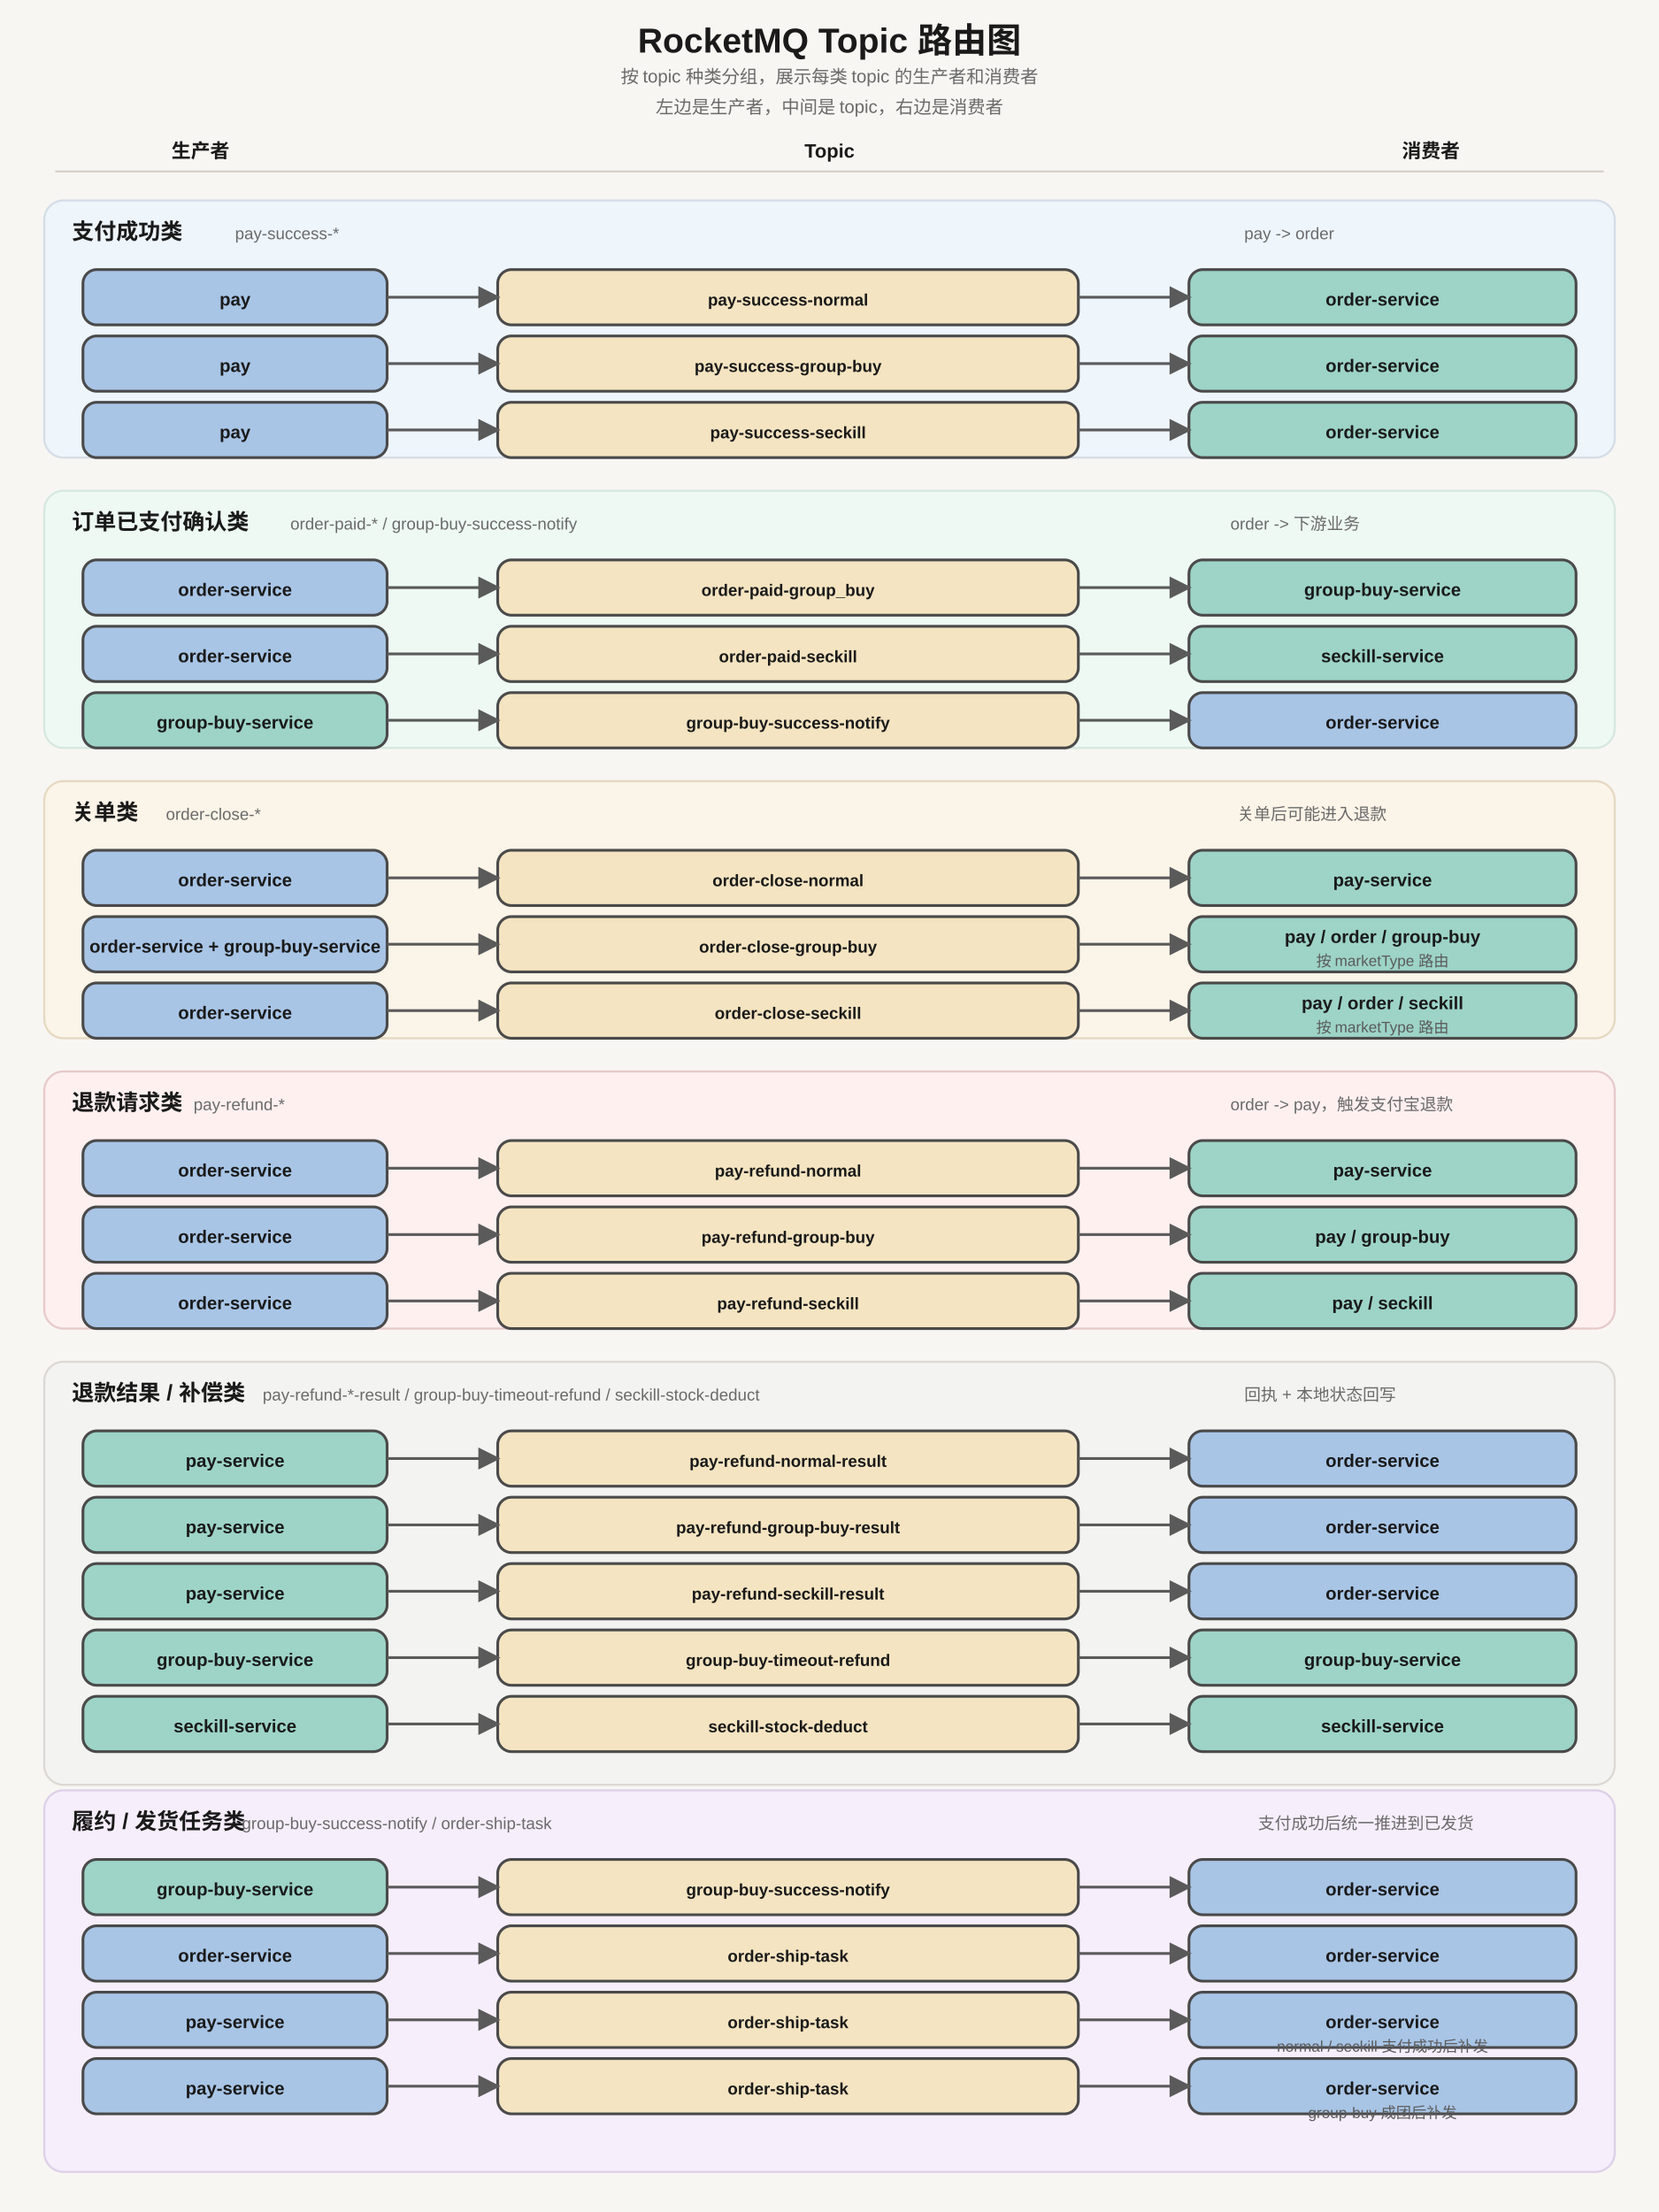
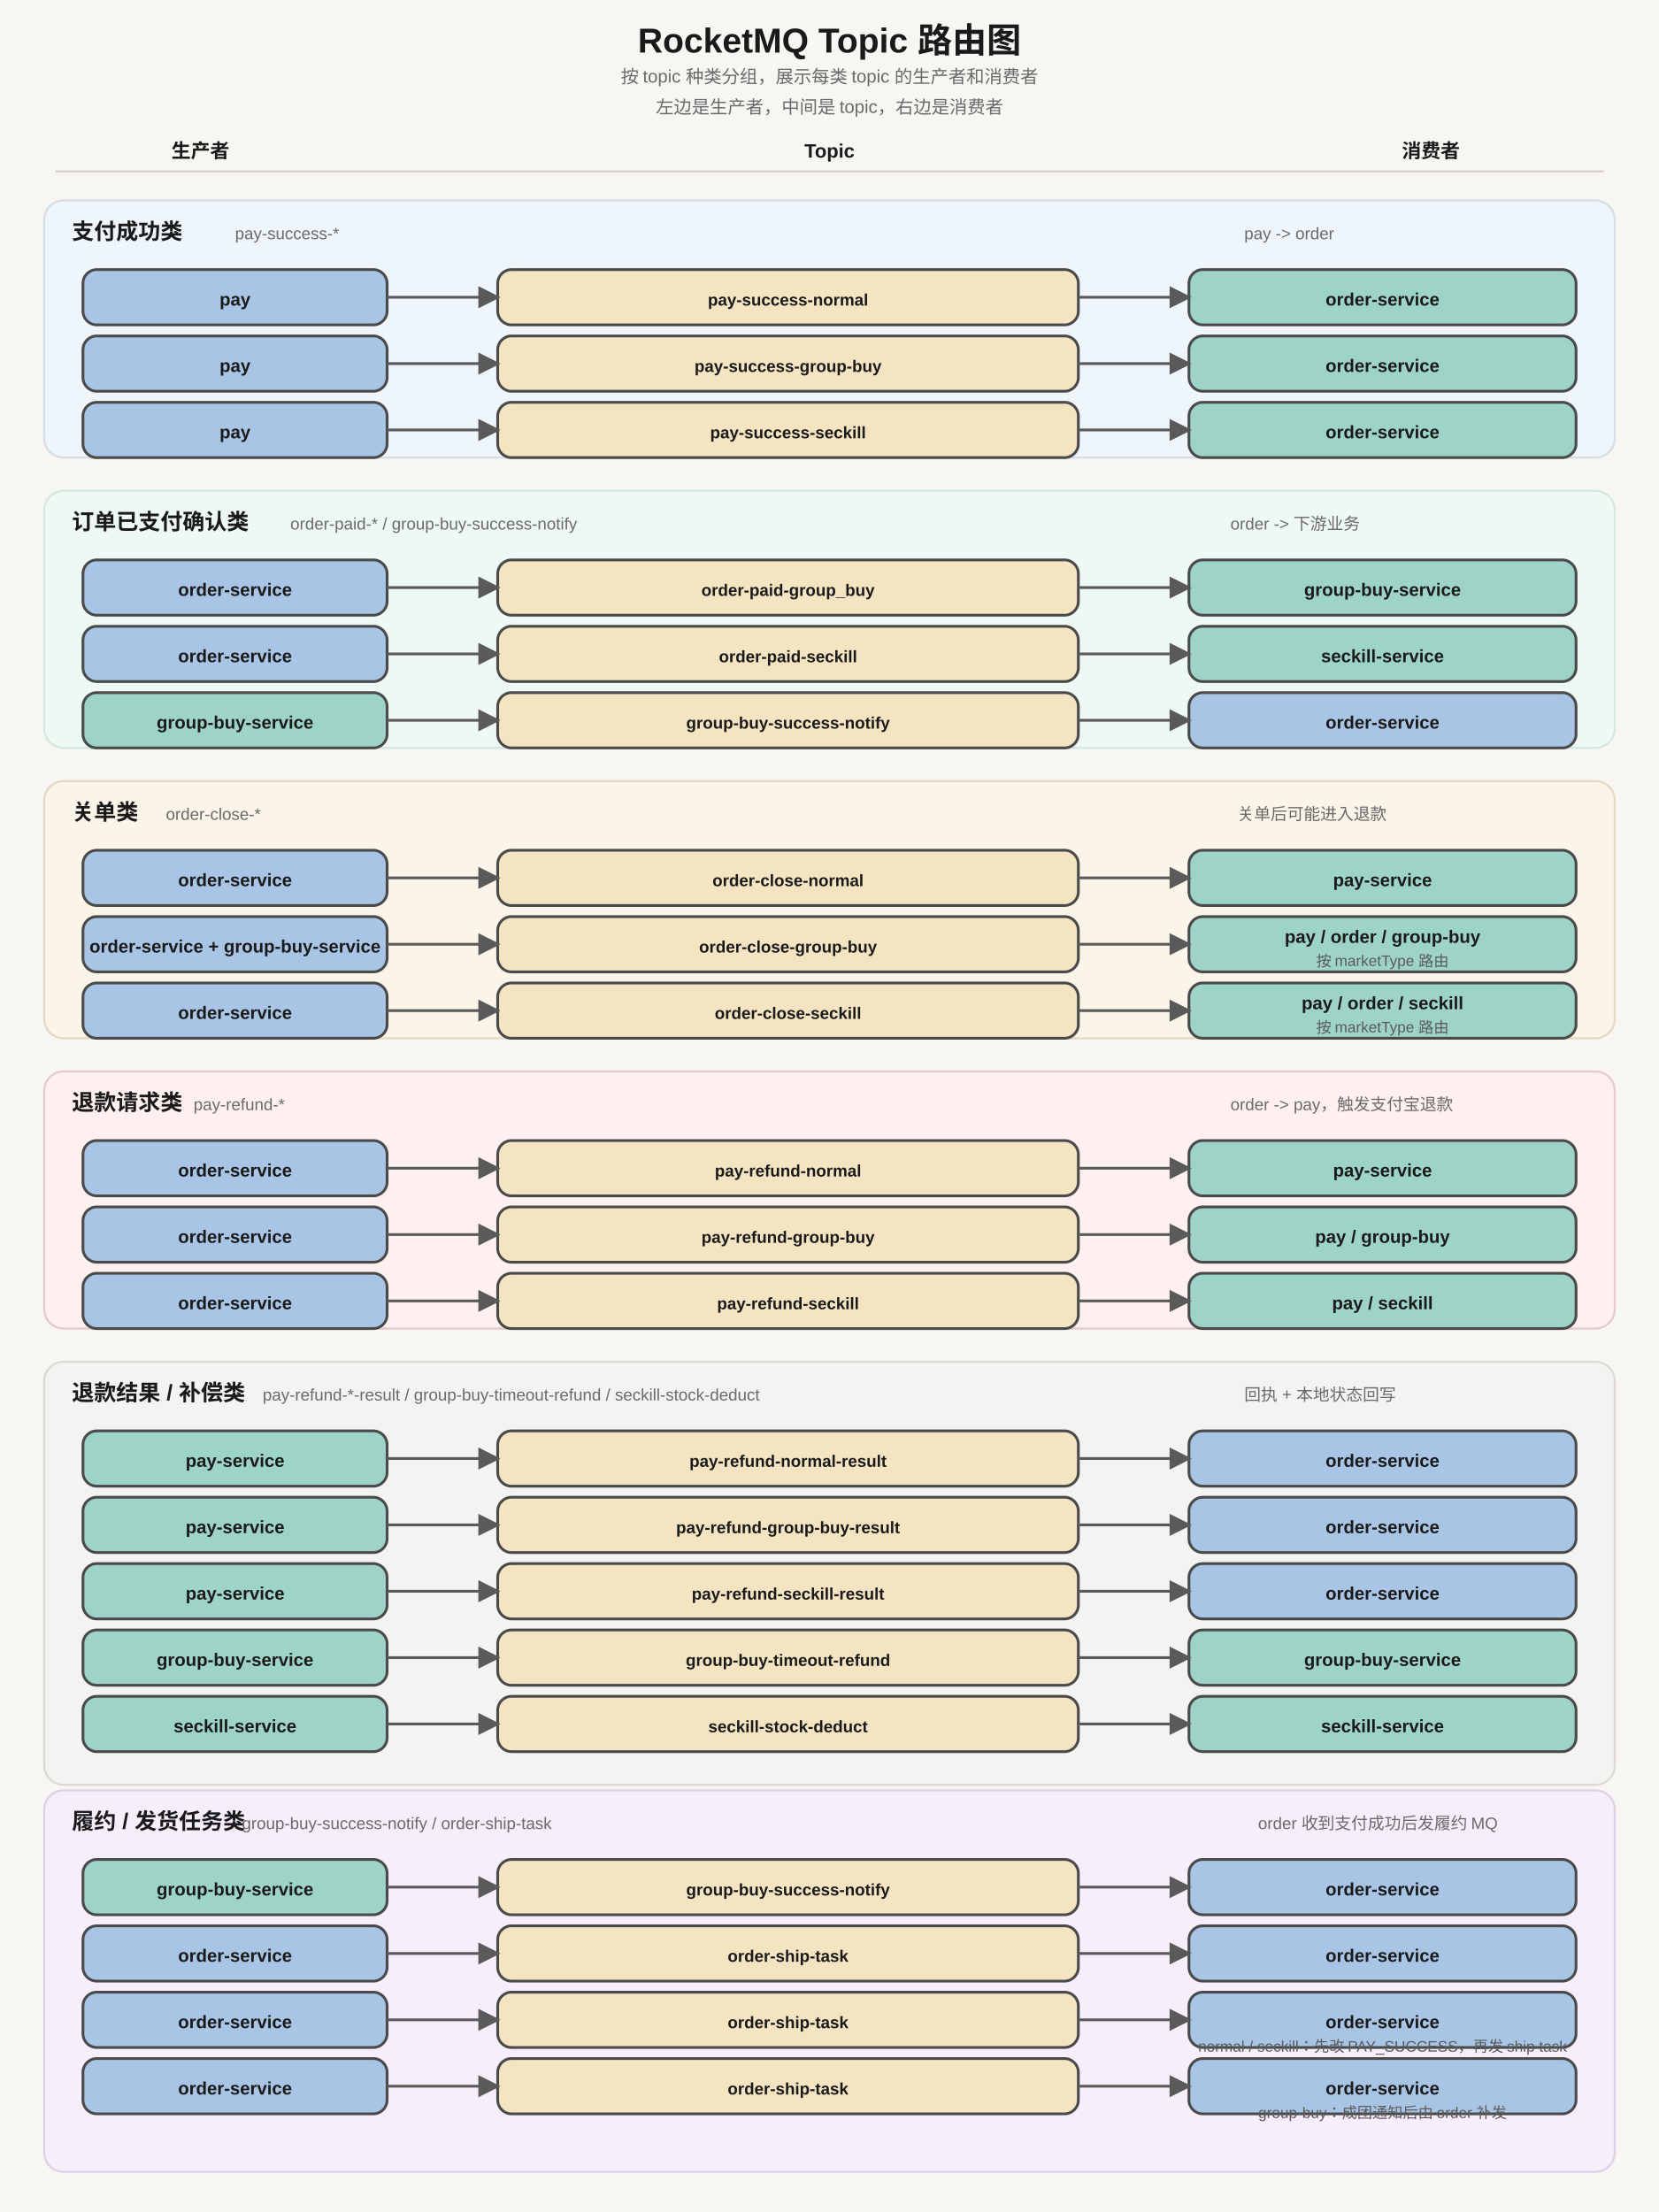
<svg xmlns="http://www.w3.org/2000/svg" viewBox="0 0 1200 1600" width="1200" height="1600">
  <defs>
    <marker id="arrow" markerWidth="8" markerHeight="8" refX="7" refY="4" orient="auto">
      <polygon points="0 0, 8 4, 0 8" fill="#5a5a5a" />
    </marker>
    <style>
      text {
        font-family: -apple-system, BlinkMacSystemFont, 'Segoe UI', 'Helvetica Neue',
          Arial, 'PingFang SC', 'Microsoft YaHei', 'Microsoft JhengHei', 'SimHei', sans-serif;
      }
      .title { fill: #1a1a1a; font-size: 25px; font-weight: 700; }
      .subtitle { fill: #6a6a6a; font-size: 13px; }
      .header { fill: #1a1a1a; font-size: 14px; font-weight: 700; }
      .section-title { fill: #1a1a1a; font-size: 16px; font-weight: 700; }
      .section-note { fill: #6a6a6a; font-size: 12px; }
      .box-label { fill: #1a1a1a; font-size: 13px; font-weight: 600; }
      .topic-label { fill: #1a1a1a; font-size: 12px; font-weight: 700; }
      .small { fill: #5a5a5a; font-size: 11px; }
    </style>
  </defs>
  <rect width="1200" height="1600" fill="#f8f6f3" />
  <text x="600" y="38" text-anchor="middle" class="title">RocketMQ Topic 路由图</text>
  <text x="600" y="60" text-anchor="middle" class="subtitle">按 topic 种类分组，展示每类 topic 的生产者和消费者</text>
  <text x="600" y="82" text-anchor="middle" class="subtitle">左边是生产者，中间是 topic，右边是消费者</text>
  <text x="145" y="114" text-anchor="middle" class="header">生产者</text>
  <text x="600" y="114" text-anchor="middle" class="header">Topic</text>
  <text x="1035" y="114" text-anchor="middle" class="header">消费者</text>
  <line x1="40" y1="124" x2="1160" y2="124" stroke="#d7d2ca" stroke-width="1.5" />
  <rect x="32" y="145" width="1136" height="186" rx="14" fill="#eef5fb" stroke="#d5dde7" stroke-width="1.5" />
  <text x="52" y="173" class="section-title">支付成功类</text>
  <text x="170" y="173" class="section-note">pay-success-*</text>
  <text x="900" y="173" class="section-note">pay -&gt; order</text>
  <rect x="60" y="195" width="220" height="40" rx="10" fill="#a8c5e6" stroke="#4a4a4a" stroke-width="2" />
  <rect x="360" y="195" width="420" height="40" rx="10" fill="#f4e4c1" stroke="#4a4a4a" stroke-width="2" />
  <rect x="860" y="195" width="280" height="40" rx="10" fill="#9dd4c7" stroke="#4a4a4a" stroke-width="2" />
  <text x="170" y="221" text-anchor="middle" class="box-label">pay</text>
  <text x="570" y="221" text-anchor="middle" class="topic-label">pay-success-normal</text>
  <text x="1000" y="221" text-anchor="middle" class="box-label">order-service</text>
  <line x1="280" y1="215" x2="360" y2="215" stroke="#5a5a5a" stroke-width="2" marker-end="url(#arrow)" />
  <line x1="780" y1="215" x2="860" y2="215" stroke="#5a5a5a" stroke-width="2" marker-end="url(#arrow)" />
  <rect x="60" y="243" width="220" height="40" rx="10" fill="#a8c5e6" stroke="#4a4a4a" stroke-width="2" />
  <rect x="360" y="243" width="420" height="40" rx="10" fill="#f4e4c1" stroke="#4a4a4a" stroke-width="2" />
  <rect x="860" y="243" width="280" height="40" rx="10" fill="#9dd4c7" stroke="#4a4a4a" stroke-width="2" />
  <text x="170" y="269" text-anchor="middle" class="box-label">pay</text>
  <text x="570" y="269" text-anchor="middle" class="topic-label">pay-success-group-buy</text>
  <text x="1000" y="269" text-anchor="middle" class="box-label">order-service</text>
  <line x1="280" y1="263" x2="360" y2="263" stroke="#5a5a5a" stroke-width="2" marker-end="url(#arrow)" />
  <line x1="780" y1="263" x2="860" y2="263" stroke="#5a5a5a" stroke-width="2" marker-end="url(#arrow)" />
  <rect x="60" y="291" width="220" height="40" rx="10" fill="#a8c5e6" stroke="#4a4a4a" stroke-width="2" />
  <rect x="360" y="291" width="420" height="40" rx="10" fill="#f4e4c1" stroke="#4a4a4a" stroke-width="2" />
  <rect x="860" y="291" width="280" height="40" rx="10" fill="#9dd4c7" stroke="#4a4a4a" stroke-width="2" />
  <text x="170" y="317" text-anchor="middle" class="box-label">pay</text>
  <text x="570" y="317" text-anchor="middle" class="topic-label">pay-success-seckill</text>
  <text x="1000" y="317" text-anchor="middle" class="box-label">order-service</text>
  <line x1="280" y1="311" x2="360" y2="311" stroke="#5a5a5a" stroke-width="2" marker-end="url(#arrow)" />
  <line x1="780" y1="311" x2="860" y2="311" stroke="#5a5a5a" stroke-width="2" marker-end="url(#arrow)" />
  <rect x="32" y="355" width="1136" height="186" rx="14" fill="#eef9f4" stroke="#d6e8df" stroke-width="1.5" />
  <text x="52" y="383" class="section-title">订单已支付确认类</text>
  <text x="210" y="383" class="section-note">order-paid-* / group-buy-success-notify</text>
  <text x="890" y="383" class="section-note">order -&gt; 下游业务</text>
  <rect x="60" y="405" width="220" height="40" rx="10" fill="#a8c5e6" stroke="#4a4a4a" stroke-width="2" />
  <rect x="360" y="405" width="420" height="40" rx="10" fill="#f4e4c1" stroke="#4a4a4a" stroke-width="2" />
  <rect x="860" y="405" width="280" height="40" rx="10" fill="#9dd4c7" stroke="#4a4a4a" stroke-width="2" />
  <text x="170" y="431" text-anchor="middle" class="box-label">order-service</text>
  <text x="570" y="431" text-anchor="middle" class="topic-label">order-paid-group_buy</text>
  <text x="1000" y="431" text-anchor="middle" class="box-label">group-buy-service</text>
  <line x1="280" y1="425" x2="360" y2="425" stroke="#5a5a5a" stroke-width="2" marker-end="url(#arrow)" />
  <line x1="780" y1="425" x2="860" y2="425" stroke="#5a5a5a" stroke-width="2" marker-end="url(#arrow)" />
  <rect x="60" y="453" width="220" height="40" rx="10" fill="#a8c5e6" stroke="#4a4a4a" stroke-width="2" />
  <rect x="360" y="453" width="420" height="40" rx="10" fill="#f4e4c1" stroke="#4a4a4a" stroke-width="2" />
  <rect x="860" y="453" width="280" height="40" rx="10" fill="#9dd4c7" stroke="#4a4a4a" stroke-width="2" />
  <text x="170" y="479" text-anchor="middle" class="box-label">order-service</text>
  <text x="570" y="479" text-anchor="middle" class="topic-label">order-paid-seckill</text>
  <text x="1000" y="479" text-anchor="middle" class="box-label">seckill-service</text>
  <line x1="280" y1="473" x2="360" y2="473" stroke="#5a5a5a" stroke-width="2" marker-end="url(#arrow)" />
  <line x1="780" y1="473" x2="860" y2="473" stroke="#5a5a5a" stroke-width="2" marker-end="url(#arrow)" />
  <rect x="60" y="501" width="220" height="40" rx="10" fill="#9dd4c7" stroke="#4a4a4a" stroke-width="2" />
  <rect x="360" y="501" width="420" height="40" rx="10" fill="#f4e4c1" stroke="#4a4a4a" stroke-width="2" />
  <rect x="860" y="501" width="280" height="40" rx="10" fill="#a8c5e6" stroke="#4a4a4a" stroke-width="2" />
  <text x="170" y="527" text-anchor="middle" class="box-label">group-buy-service</text>
  <text x="570" y="527" text-anchor="middle" class="topic-label">group-buy-success-notify</text>
  <text x="1000" y="527" text-anchor="middle" class="box-label">order-service</text>
  <line x1="280" y1="521" x2="360" y2="521" stroke="#5a5a5a" stroke-width="2" marker-end="url(#arrow)" />
  <line x1="780" y1="521" x2="860" y2="521" stroke="#5a5a5a" stroke-width="2" marker-end="url(#arrow)" />
  <rect x="32" y="565" width="1136" height="186" rx="14" fill="#fbf4e8" stroke="#e6d9c2" stroke-width="1.5" />
  <text x="52" y="593" class="section-title">关单类</text>
  <text x="120" y="593" class="section-note">order-close-*</text>
  <text x="895" y="593" class="section-note">关单后可能进入退款</text>
  <rect x="60" y="615" width="220" height="40" rx="10" fill="#a8c5e6" stroke="#4a4a4a" stroke-width="2" />
  <rect x="360" y="615" width="420" height="40" rx="10" fill="#f4e4c1" stroke="#4a4a4a" stroke-width="2" />
  <rect x="860" y="615" width="280" height="40" rx="10" fill="#9dd4c7" stroke="#4a4a4a" stroke-width="2" />
  <text x="170" y="641" text-anchor="middle" class="box-label">order-service</text>
  <text x="570" y="641" text-anchor="middle" class="topic-label">order-close-normal</text>
  <text x="1000" y="641" text-anchor="middle" class="box-label">pay-service</text>
  <line x1="280" y1="635" x2="360" y2="635" stroke="#5a5a5a" stroke-width="2" marker-end="url(#arrow)" />
  <line x1="780" y1="635" x2="860" y2="635" stroke="#5a5a5a" stroke-width="2" marker-end="url(#arrow)" />
  <rect x="60" y="663" width="220" height="40" rx="10" fill="#a8c5e6" stroke="#4a4a4a" stroke-width="2" />
  <rect x="360" y="663" width="420" height="40" rx="10" fill="#f4e4c1" stroke="#4a4a4a" stroke-width="2" />
  <rect x="860" y="663" width="280" height="40" rx="10" fill="#9dd4c7" stroke="#4a4a4a" stroke-width="2" />
  <text x="170" y="689" text-anchor="middle" class="box-label">order-service + group-buy-service</text>
  <text x="570" y="689" text-anchor="middle" class="topic-label">order-close-group-buy</text>
  <text x="1000" y="682" text-anchor="middle" class="box-label">pay / order / group-buy</text>
  <text x="1000" y="699" text-anchor="middle" class="small">按 marketType 路由</text>
  <line x1="280" y1="683" x2="360" y2="683" stroke="#5a5a5a" stroke-width="2" marker-end="url(#arrow)" />
  <line x1="780" y1="683" x2="860" y2="683" stroke="#5a5a5a" stroke-width="2" marker-end="url(#arrow)" />
  <rect x="60" y="711" width="220" height="40" rx="10" fill="#a8c5e6" stroke="#4a4a4a" stroke-width="2" />
  <rect x="360" y="711" width="420" height="40" rx="10" fill="#f4e4c1" stroke="#4a4a4a" stroke-width="2" />
  <rect x="860" y="711" width="280" height="40" rx="10" fill="#9dd4c7" stroke="#4a4a4a" stroke-width="2" />
  <text x="170" y="737" text-anchor="middle" class="box-label">order-service</text>
  <text x="570" y="737" text-anchor="middle" class="topic-label">order-close-seckill</text>
  <text x="1000" y="730" text-anchor="middle" class="box-label">pay / order / seckill</text>
  <text x="1000" y="747" text-anchor="middle" class="small">按 marketType 路由</text>
  <line x1="280" y1="731" x2="360" y2="731" stroke="#5a5a5a" stroke-width="2" marker-end="url(#arrow)" />
  <line x1="780" y1="731" x2="860" y2="731" stroke="#5a5a5a" stroke-width="2" marker-end="url(#arrow)" />
  <rect x="32" y="775" width="1136" height="186" rx="14" fill="#fff0f0" stroke="#e6caca" stroke-width="1.5" />
  <text x="52" y="803" class="section-title">退款请求类</text>
  <text x="140" y="803" class="section-note">pay-refund-*</text>
  <text x="890" y="803" class="section-note">order -&gt; pay，触发支付宝退款</text>
  <rect x="60" y="825" width="220" height="40" rx="10" fill="#a8c5e6" stroke="#4a4a4a" stroke-width="2" />
  <rect x="360" y="825" width="420" height="40" rx="10" fill="#f4e4c1" stroke="#4a4a4a" stroke-width="2" />
  <rect x="860" y="825" width="280" height="40" rx="10" fill="#9dd4c7" stroke="#4a4a4a" stroke-width="2" />
  <text x="170" y="851" text-anchor="middle" class="box-label">order-service</text>
  <text x="570" y="851" text-anchor="middle" class="topic-label">pay-refund-normal</text>
  <text x="1000" y="851" text-anchor="middle" class="box-label">pay-service</text>
  <line x1="280" y1="845" x2="360" y2="845" stroke="#5a5a5a" stroke-width="2" marker-end="url(#arrow)" />
  <line x1="780" y1="845" x2="860" y2="845" stroke="#5a5a5a" stroke-width="2" marker-end="url(#arrow)" />
  <rect x="60" y="873" width="220" height="40" rx="10" fill="#a8c5e6" stroke="#4a4a4a" stroke-width="2" />
  <rect x="360" y="873" width="420" height="40" rx="10" fill="#f4e4c1" stroke="#4a4a4a" stroke-width="2" />
  <rect x="860" y="873" width="280" height="40" rx="10" fill="#9dd4c7" stroke="#4a4a4a" stroke-width="2" />
  <text x="170" y="899" text-anchor="middle" class="box-label">order-service</text>
  <text x="570" y="899" text-anchor="middle" class="topic-label">pay-refund-group-buy</text>
  <text x="1000" y="899" text-anchor="middle" class="box-label">pay / group-buy</text>
  <line x1="280" y1="893" x2="360" y2="893" stroke="#5a5a5a" stroke-width="2" marker-end="url(#arrow)" />
  <line x1="780" y1="893" x2="860" y2="893" stroke="#5a5a5a" stroke-width="2" marker-end="url(#arrow)" />
  <rect x="60" y="921" width="220" height="40" rx="10" fill="#a8c5e6" stroke="#4a4a4a" stroke-width="2" />
  <rect x="360" y="921" width="420" height="40" rx="10" fill="#f4e4c1" stroke="#4a4a4a" stroke-width="2" />
  <rect x="860" y="921" width="280" height="40" rx="10" fill="#9dd4c7" stroke="#4a4a4a" stroke-width="2" />
  <text x="170" y="947" text-anchor="middle" class="box-label">order-service</text>
  <text x="570" y="947" text-anchor="middle" class="topic-label">pay-refund-seckill</text>
  <text x="1000" y="947" text-anchor="middle" class="box-label">pay / seckill</text>
  <line x1="280" y1="941" x2="360" y2="941" stroke="#5a5a5a" stroke-width="2" marker-end="url(#arrow)" />
  <line x1="780" y1="941" x2="860" y2="941" stroke="#5a5a5a" stroke-width="2" marker-end="url(#arrow)" />
  <rect x="32" y="985" width="1136" height="306" rx="14" fill="#f3f3f1" stroke="#dcd9d4" stroke-width="1.5" />
  <text x="52" y="1013" class="section-title">退款结果 / 补偿类</text>
  <text x="190" y="1013" class="section-note">pay-refund-*-result / group-buy-timeout-refund / seckill-stock-deduct</text>
  <text x="900" y="1013" class="section-note">回执 + 本地状态回写</text>
  <rect x="60" y="1035" width="220" height="40" rx="10" fill="#9dd4c7" stroke="#4a4a4a" stroke-width="2" />
  <rect x="360" y="1035" width="420" height="40" rx="10" fill="#f4e4c1" stroke="#4a4a4a" stroke-width="2" />
  <rect x="860" y="1035" width="280" height="40" rx="10" fill="#a8c5e6" stroke="#4a4a4a" stroke-width="2" />
  <text x="170" y="1061" text-anchor="middle" class="box-label">pay-service</text>
  <text x="570" y="1061" text-anchor="middle" class="topic-label">pay-refund-normal-result</text>
  <text x="1000" y="1061" text-anchor="middle" class="box-label">order-service</text>
  <line x1="280" y1="1055" x2="360" y2="1055" stroke="#5a5a5a" stroke-width="2" marker-end="url(#arrow)" />
  <line x1="780" y1="1055" x2="860" y2="1055" stroke="#5a5a5a" stroke-width="2" marker-end="url(#arrow)" />
  <rect x="60" y="1083" width="220" height="40" rx="10" fill="#9dd4c7" stroke="#4a4a4a" stroke-width="2" />
  <rect x="360" y="1083" width="420" height="40" rx="10" fill="#f4e4c1" stroke="#4a4a4a" stroke-width="2" />
  <rect x="860" y="1083" width="280" height="40" rx="10" fill="#a8c5e6" stroke="#4a4a4a" stroke-width="2" />
  <text x="170" y="1109" text-anchor="middle" class="box-label">pay-service</text>
  <text x="570" y="1109" text-anchor="middle" class="topic-label">pay-refund-group-buy-result</text>
  <text x="1000" y="1109" text-anchor="middle" class="box-label">order-service</text>
  <line x1="280" y1="1103" x2="360" y2="1103" stroke="#5a5a5a" stroke-width="2" marker-end="url(#arrow)" />
  <line x1="780" y1="1103" x2="860" y2="1103" stroke="#5a5a5a" stroke-width="2" marker-end="url(#arrow)" />
  <rect x="60" y="1131" width="220" height="40" rx="10" fill="#9dd4c7" stroke="#4a4a4a" stroke-width="2" />
  <rect x="360" y="1131" width="420" height="40" rx="10" fill="#f4e4c1" stroke="#4a4a4a" stroke-width="2" />
  <rect x="860" y="1131" width="280" height="40" rx="10" fill="#a8c5e6" stroke="#4a4a4a" stroke-width="2" />
  <text x="170" y="1157" text-anchor="middle" class="box-label">pay-service</text>
  <text x="570" y="1157" text-anchor="middle" class="topic-label">pay-refund-seckill-result</text>
  <text x="1000" y="1157" text-anchor="middle" class="box-label">order-service</text>
  <line x1="280" y1="1151" x2="360" y2="1151" stroke="#5a5a5a" stroke-width="2" marker-end="url(#arrow)" />
  <line x1="780" y1="1151" x2="860" y2="1151" stroke="#5a5a5a" stroke-width="2" marker-end="url(#arrow)" />
  <rect x="60" y="1179" width="220" height="40" rx="10" fill="#9dd4c7" stroke="#4a4a4a" stroke-width="2" />
  <rect x="360" y="1179" width="420" height="40" rx="10" fill="#f4e4c1" stroke="#4a4a4a" stroke-width="2" />
  <rect x="860" y="1179" width="280" height="40" rx="10" fill="#9dd4c7" stroke="#4a4a4a" stroke-width="2" />
  <text x="170" y="1205" text-anchor="middle" class="box-label">group-buy-service</text>
  <text x="570" y="1205" text-anchor="middle" class="topic-label">group-buy-timeout-refund</text>
  <text x="1000" y="1205" text-anchor="middle" class="box-label">group-buy-service</text>
  <line x1="280" y1="1199" x2="360" y2="1199" stroke="#5a5a5a" stroke-width="2" marker-end="url(#arrow)" />
  <line x1="780" y1="1199" x2="860" y2="1199" stroke="#5a5a5a" stroke-width="2" marker-end="url(#arrow)" />
  <rect x="60" y="1227" width="220" height="40" rx="10" fill="#9dd4c7" stroke="#4a4a4a" stroke-width="2" />
  <rect x="360" y="1227" width="420" height="40" rx="10" fill="#f4e4c1" stroke="#4a4a4a" stroke-width="2" />
  <rect x="860" y="1227" width="280" height="40" rx="10" fill="#9dd4c7" stroke="#4a4a4a" stroke-width="2" />
  <text x="170" y="1253" text-anchor="middle" class="box-label">seckill-service</text>
  <text x="570" y="1253" text-anchor="middle" class="topic-label">seckill-stock-deduct</text>
  <text x="1000" y="1253" text-anchor="middle" class="box-label">seckill-service</text>
  <line x1="280" y1="1247" x2="360" y2="1247" stroke="#5a5a5a" stroke-width="2" marker-end="url(#arrow)" />
  <line x1="780" y1="1247" x2="860" y2="1247" stroke="#5a5a5a" stroke-width="2" marker-end="url(#arrow)" />
  <rect x="32" y="1295" width="1136" height="276" rx="14" fill="#f6eefb" stroke="#ddd0e8" stroke-width="1.5" />
  <text x="52" y="1323" class="section-title">履约 / 发货任务类</text>
  <text x="175" y="1323" class="section-note">group-buy-success-notify / order-ship-task</text>
-   <text x="910" y="1323" class="section-note">支付成功后统一推进到已发货</text>
+   <text x="910" y="1323" class="section-note">order 收到支付成功后发履约 MQ</text>
  <rect x="60" y="1345" width="220" height="40" rx="10" fill="#9dd4c7" stroke="#4a4a4a" stroke-width="2" />
  <rect x="360" y="1345" width="420" height="40" rx="10" fill="#f4e4c1" stroke="#4a4a4a" stroke-width="2" />
  <rect x="860" y="1345" width="280" height="40" rx="10" fill="#a8c5e6" stroke="#4a4a4a" stroke-width="2" />
  <text x="170" y="1371" text-anchor="middle" class="box-label">group-buy-service</text>
  <text x="570" y="1371" text-anchor="middle" class="topic-label">group-buy-success-notify</text>
  <text x="1000" y="1371" text-anchor="middle" class="box-label">order-service</text>
  <line x1="280" y1="1365" x2="360" y2="1365" stroke="#5a5a5a" stroke-width="2" marker-end="url(#arrow)" />
  <line x1="780" y1="1365" x2="860" y2="1365" stroke="#5a5a5a" stroke-width="2" marker-end="url(#arrow)" />
  <rect x="60" y="1393" width="220" height="40" rx="10" fill="#a8c5e6" stroke="#4a4a4a" stroke-width="2" />
  <rect x="360" y="1393" width="420" height="40" rx="10" fill="#f4e4c1" stroke="#4a4a4a" stroke-width="2" />
  <rect x="860" y="1393" width="280" height="40" rx="10" fill="#a8c5e6" stroke="#4a4a4a" stroke-width="2" />
  <text x="170" y="1419" text-anchor="middle" class="box-label">order-service</text>
  <text x="570" y="1419" text-anchor="middle" class="topic-label">order-ship-task</text>
  <text x="1000" y="1419" text-anchor="middle" class="box-label">order-service</text>
  <line x1="280" y1="1413" x2="360" y2="1413" stroke="#5a5a5a" stroke-width="2" marker-end="url(#arrow)" />
  <line x1="780" y1="1413" x2="860" y2="1413" stroke="#5a5a5a" stroke-width="2" marker-end="url(#arrow)" />
  <rect x="60" y="1441" width="220" height="40" rx="10" fill="#a8c5e6" stroke="#4a4a4a" stroke-width="2" />
  <rect x="360" y="1441" width="420" height="40" rx="10" fill="#f4e4c1" stroke="#4a4a4a" stroke-width="2" />
  <rect x="860" y="1441" width="280" height="40" rx="10" fill="#a8c5e6" stroke="#4a4a4a" stroke-width="2" />
-   <text x="170" y="1467" text-anchor="middle" class="box-label">pay-service</text>
+   <text x="170" y="1467" text-anchor="middle" class="box-label">order-service</text>
  <text x="570" y="1467" text-anchor="middle" class="topic-label">order-ship-task</text>
  <text x="1000" y="1467" text-anchor="middle" class="box-label">order-service</text>
-   <text x="1000" y="1484" text-anchor="middle" class="small">normal / seckill 支付成功后补发</text>
+   <text x="1000" y="1484" text-anchor="middle" class="small">normal / seckill：先改 PAY_SUCCESS，再发 ship task</text>
  <line x1="280" y1="1461" x2="360" y2="1461" stroke="#5a5a5a" stroke-width="2" marker-end="url(#arrow)" />
  <line x1="780" y1="1461" x2="860" y2="1461" stroke="#5a5a5a" stroke-width="2" marker-end="url(#arrow)" />
  <rect x="60" y="1489" width="220" height="40" rx="10" fill="#a8c5e6" stroke="#4a4a4a" stroke-width="2" />
  <rect x="360" y="1489" width="420" height="40" rx="10" fill="#f4e4c1" stroke="#4a4a4a" stroke-width="2" />
  <rect x="860" y="1489" width="280" height="40" rx="10" fill="#a8c5e6" stroke="#4a4a4a" stroke-width="2" />
-   <text x="170" y="1515" text-anchor="middle" class="box-label">pay-service</text>
+   <text x="170" y="1515" text-anchor="middle" class="box-label">order-service</text>
  <text x="570" y="1515" text-anchor="middle" class="topic-label">order-ship-task</text>
  <text x="1000" y="1515" text-anchor="middle" class="box-label">order-service</text>
-   <text x="1000" y="1532" text-anchor="middle" class="small">group-buy 成团后补发</text>
+   <text x="1000" y="1532" text-anchor="middle" class="small">group-buy：成团通知后由 order 补发</text>
  <line x1="280" y1="1509" x2="360" y2="1509" stroke="#5a5a5a" stroke-width="2" marker-end="url(#arrow)" />
  <line x1="780" y1="1509" x2="860" y2="1509" stroke="#5a5a5a" stroke-width="2" marker-end="url(#arrow)" />
</svg>
